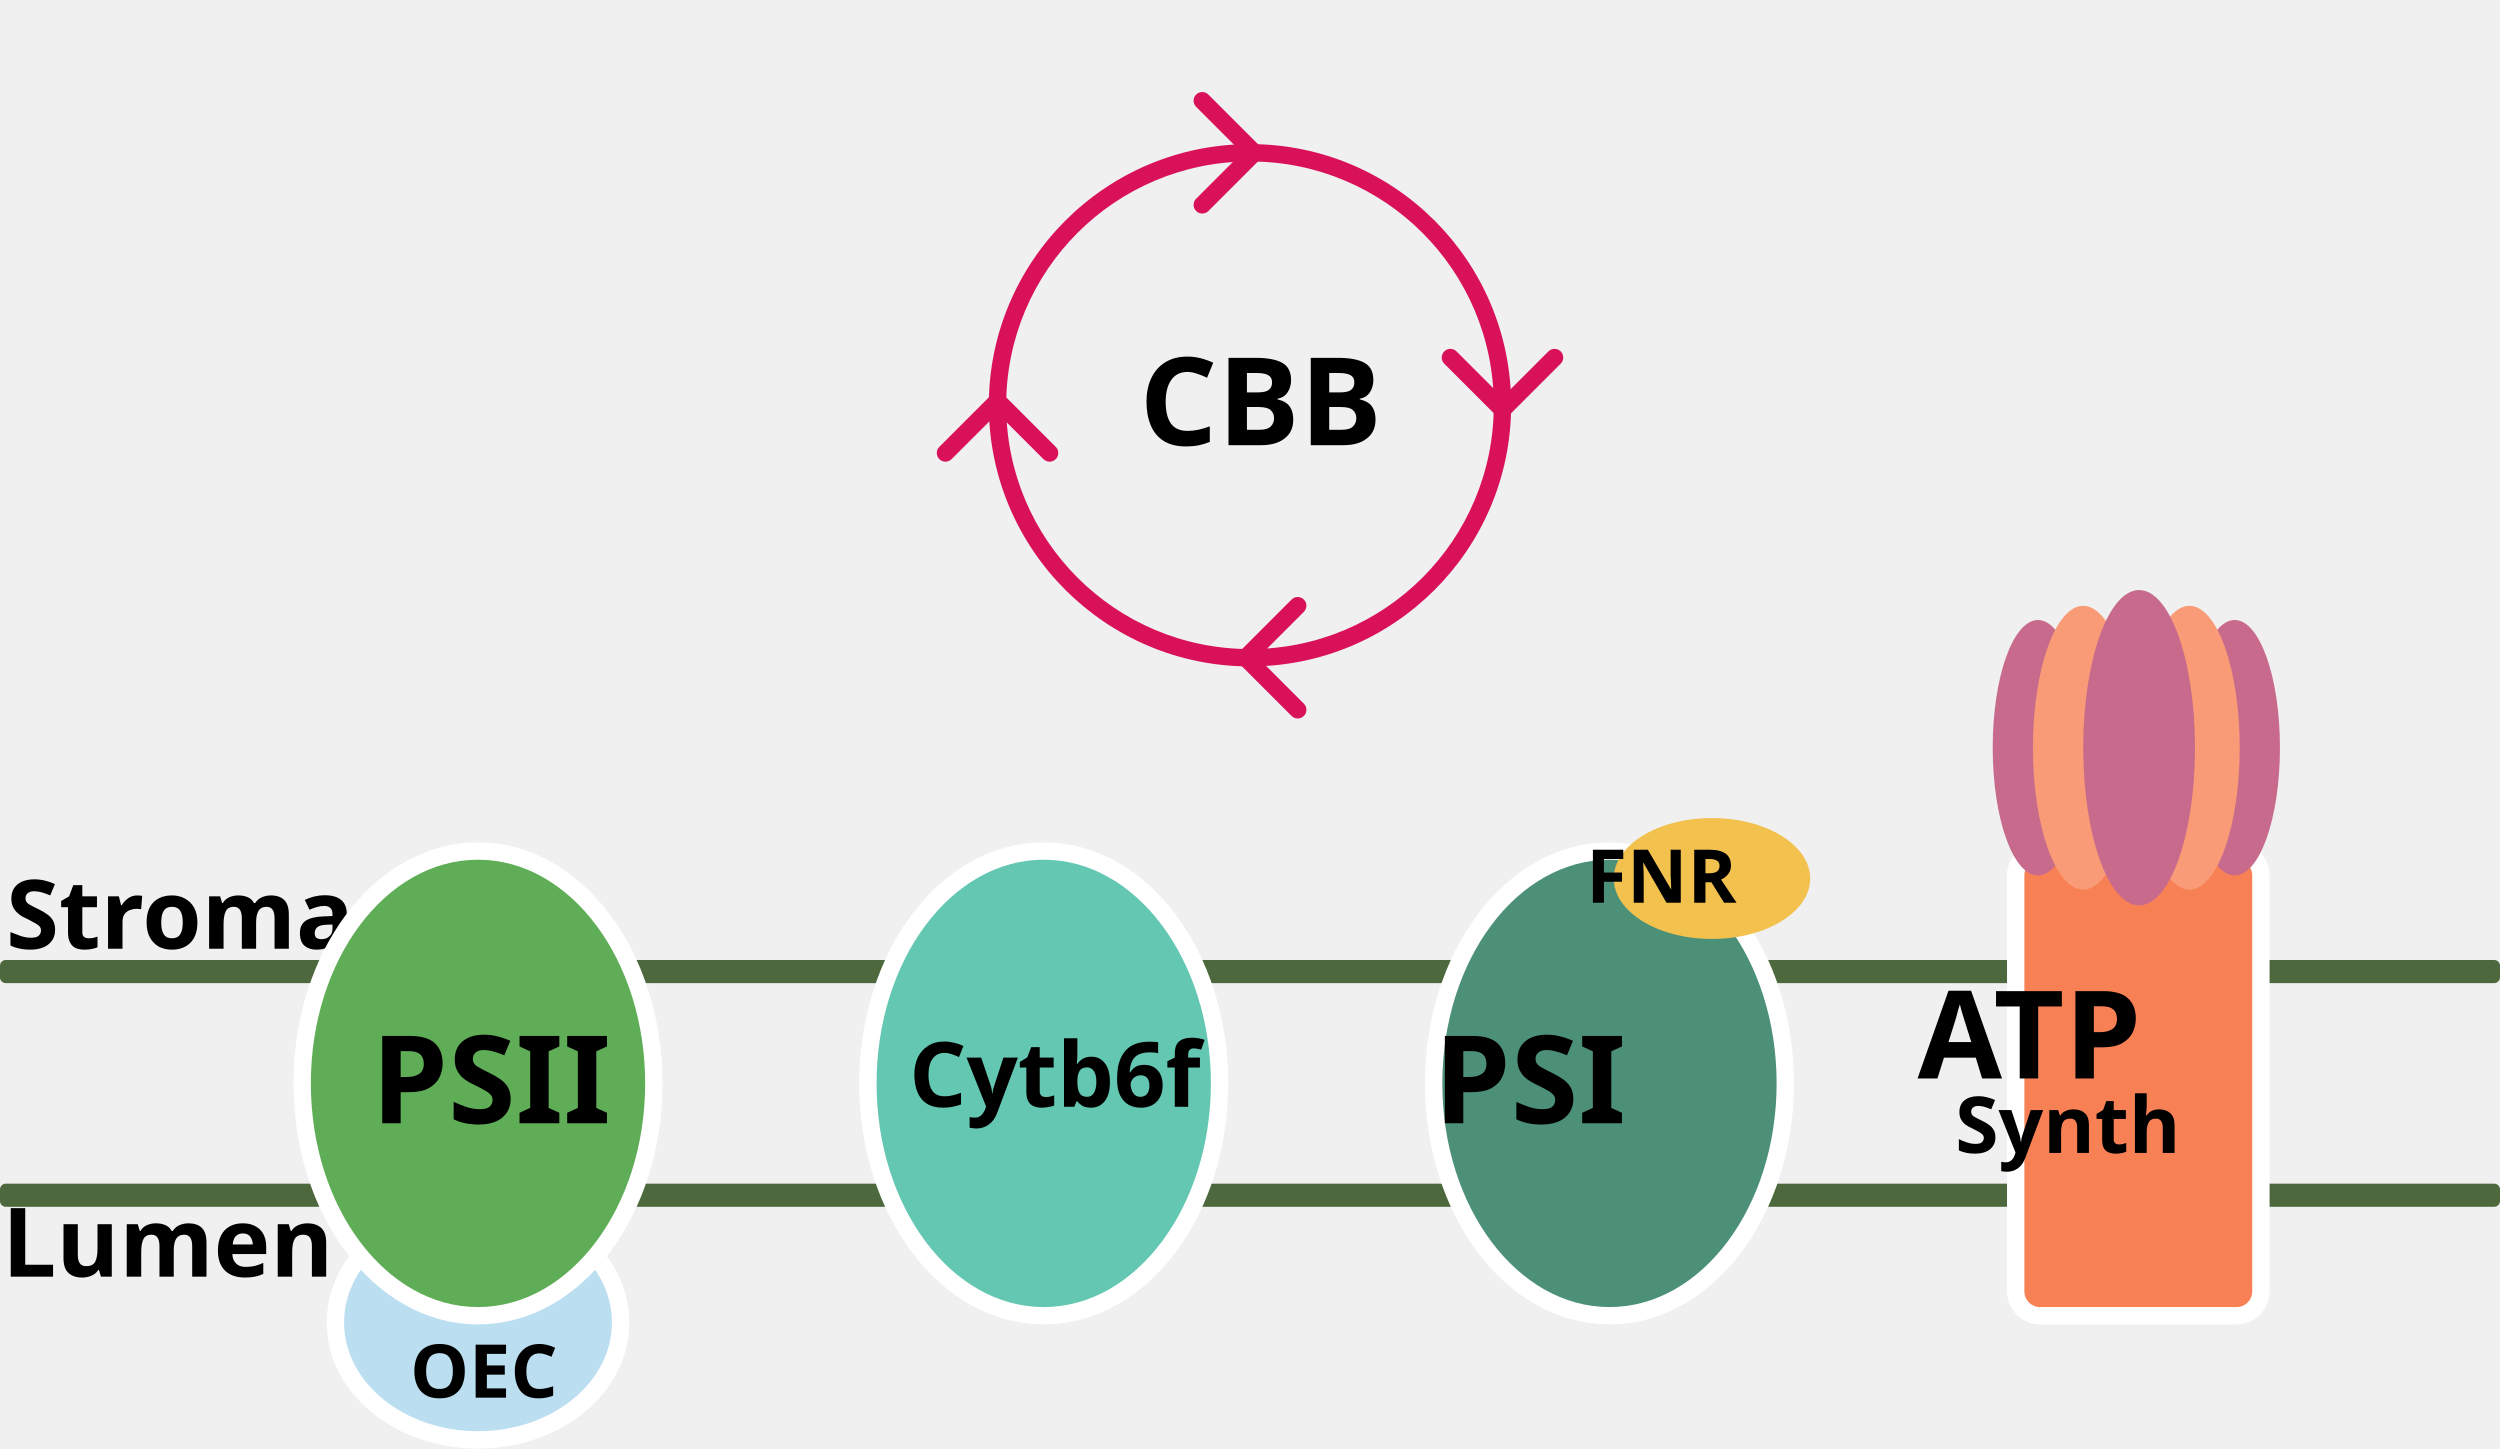
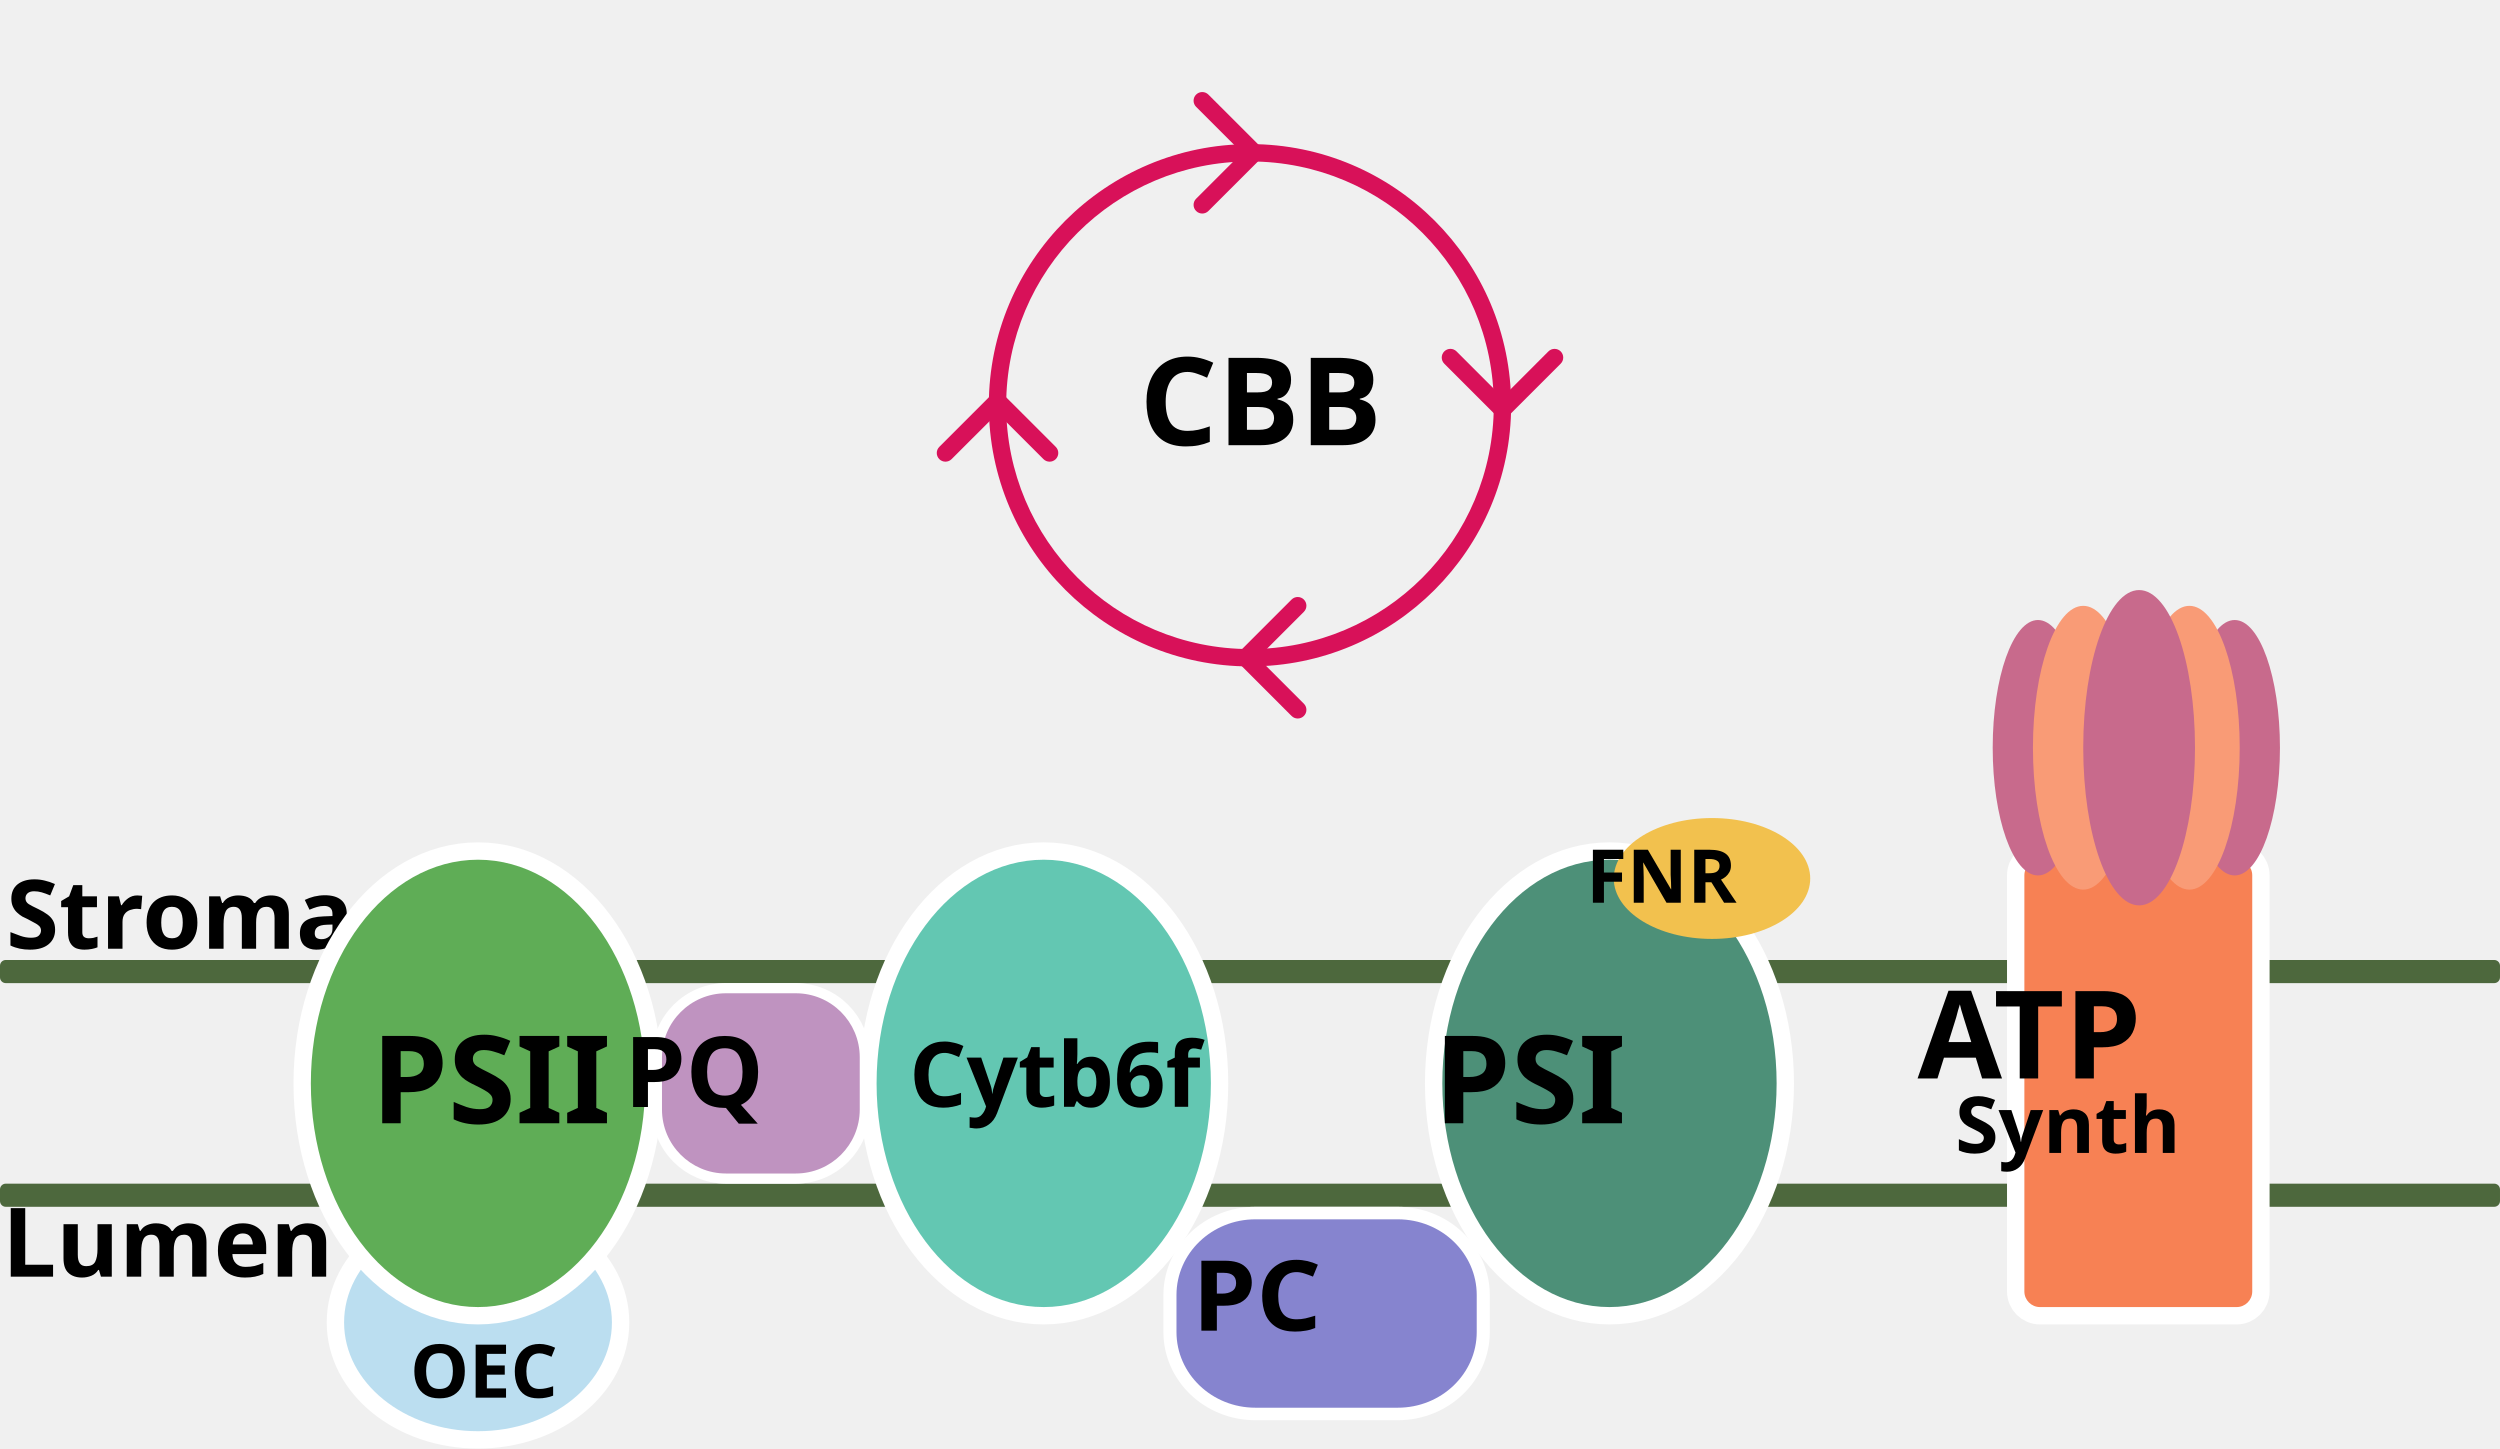
<svg xmlns="http://www.w3.org/2000/svg" width="216.048mm" height="125.184mm" viewBox="0 0 216.048 125.184" version="1.1" id="photosynthesis-scheme">
  <defs id="defs1" />
  <g id="g26" style="fill:#4d683d;fill-opacity:1" transform="translate(-3.269474,-25.23845)">
    <rect style="display:inline;opacity:1;fill:#4d683d;fill-opacity:1;stroke:none;stroke-width:1.446;stroke-linecap:round;stroke-linejoin:round;stroke-dashoffset:3.252;paint-order:markers stroke fill" id="rect1" width="216.048" height="2" x="3.269" y="108.199" rx="0.5" />
    <rect style="display:inline;opacity:1;fill:#4d683d;fill-opacity:1;stroke:none;stroke-width:1.446;stroke-linecap:round;stroke-linejoin:round;stroke-dashoffset:3.252;paint-order:markers stroke fill" id="rect43" width="216.048" height="2" x="3.269" y="127.529" rx="0.5" />
    <g id="g43" transform="translate(10.13317,25.58892)" style="fill:#000000;fill-opacity:1">
      <text xml:space="preserve" style="font-size:8.293px;line-height:1.05;font-family:'Source Sans 3';-inkscape-font-specification:'Source Sans 3, ';fill:#000000;fill-opacity:1;stroke-width:0.207" x="-6.334" y="81.641" id="text1-2">
        <tspan id="tspan1-7" style="font-weight:bold;fill:#000000;fill-opacity:1;stroke-width:0.207" x="-6.334" y="81.641">Stroma</tspan>
      </text>
      <text xml:space="preserve" style="font-size:8.293px;line-height:1.05;font-family:'Source Sans 3';-inkscape-font-specification:'Source Sans 3, ';fill:#000000;fill-opacity:1;stroke-width:0.207" x="-6.683" y="109.976" id="text1-2-3">
        <tspan id="tspan1-7-6" style="font-weight:bold;fill:#000000;fill-opacity:1;stroke-width:0.207" x="-6.683" y="109.976">Lumen</tspan>
      </text>
    </g>
  </g>
  <a id="scheme-oec" transform="translate(6.86365,23.87662)">
    <ellipse style="fill:#bbdef0;fill-opacity:1;stroke:#ffffff;stroke-width:3;stroke-linecap:round;stroke-linejoin:round;stroke-dasharray:none;stroke-dashoffset:3.252;stroke-opacity:1;paint-order:markers stroke fill" id="ellipse1-5" cx="34.445" cy="90.412" rx="11.573" ry="9.395" />
    <text xml:space="preserve" style="font-size:6.399px;line-height:1.05;font-family:'Source Sans 3';-inkscape-font-specification:'Source Sans 3, ';stroke-width:0.16" x="28.571" y="96.908" id="text1-35">
      <tspan id="tspan1-62" style="font-weight:bold;stroke-width:0.16" x="28.571" y="96.908">OEC</tspan>
    </text>
  </a>
  <a id="scheme-psii" transform="translate(6.863697,0.3504742)">
    <ellipse style="fill:#5fad56;fill-opacity:1;stroke:#ffffff;stroke-width:3;stroke-linecap:round;stroke-linejoin:round;stroke-dasharray:none;stroke-dashoffset:3.252;stroke-opacity:1;paint-order:markers stroke fill" id="ellipse1" cx="34.445" cy="93.275" rx="14.445" ry="19.33" />
    <text xml:space="preserve" style="font-size:10.583px;line-height:1.05;font-family:'Source Sans 3';-inkscape-font-specification:'Source Sans 3, ';stroke-width:0.265" x="25.216" y="96.725" id="text1">
      <tspan id="tspan1" style="font-weight:bold;stroke-width:0.265" x="25.216" y="96.725">PSII</tspan>
    </text>
  </a>
  <a id="scheme-cytb6f" transform="translate(6.863697,0.3504742)" style="stroke:#000000;stroke-opacity:0">
    <ellipse style="fill:#63c7b2;fill-opacity:1;stroke:#ffffff;stroke-width:3;stroke-linecap:round;stroke-linejoin:round;stroke-dasharray:none;stroke-dashoffset:3.252;stroke-opacity:1;paint-order:markers stroke fill" id="path1-2" cx="83.335" cy="93.275" rx="14.445" ry="19.33" />
    <text xml:space="preserve" style="font-size:7.789px;line-height:1.05;font-family:'Source Sans 3';-inkscape-font-specification:'Source Sans 3, ';stroke:#000000;stroke-width:0.195;stroke-opacity:0" x="71.704" y="95.296" id="text1-9">
      <tspan id="tspan1-1" style="font-weight:bold;stroke:#000000;stroke-width:0.195;stroke-opacity:0" x="71.704" y="95.296">Cytb6f</tspan>
    </text>
  </a>
  <a id="scheme-psi" transform="translate(6.863697,0.3504742)">
    <ellipse style="fill:#4d9078;fill-opacity:1;stroke:#ffffff;stroke-width:3;stroke-linecap:round;stroke-linejoin:round;stroke-dasharray:none;stroke-dashoffset:3.252;stroke-opacity:1;paint-order:markers stroke fill" id="path1-9" cx="132.225" cy="93.275" rx="14.445" ry="19.33" />
    <text xml:space="preserve" style="font-size:10.583px;line-height:1.05;font-family:'Source Sans 3';-inkscape-font-specification:'Source Sans 3, ';stroke-width:0.265" x="132.225" y="96.725" id="text1-3">
      <tspan id="tspan1-6" style="font-weight:bold;text-align:center;text-anchor:middle;stroke-width:0.265" x="132.225" y="96.725">PSI</tspan>
    </text>
  </a>
  <a id="scheme-atpsynth" transform="translate(6.863697,0.3504742)">
    <rect style="fill:#f78154;fill-opacity:1;stroke:#ffffff;stroke-width:3;stroke-linecap:round;stroke-linejoin:round;stroke-dasharray:none;stroke-dashoffset:3.252;stroke-opacity:1;paint-order:markers stroke fill" id="rect2" width="19.692" height="38.661" x="168.081" y="73.945" rx="1.35" />
    <g id="g8" transform="matrix(1.409766,0,0,1.409766,-175.9734,-39.24319)">
      <ellipse style="fill:#c86a8c;fill-opacity:1;stroke:none;stroke-width:1.056;stroke-linecap:round;stroke-linejoin:round;stroke-dashoffset:3.252;paint-order:markers stroke fill" id="path4-9-3" cx="256.943" cy="73.424" rx="2.775" ry="7.829" />
      <ellipse style="fill:#f99b76;fill-opacity:1;stroke:none;stroke-width:1.174;stroke-linecap:round;stroke-linejoin:round;stroke-dashoffset:3.252;paint-order:markers stroke fill" id="path4-9" cx="254.168" cy="73.424" rx="3.083" ry="8.698" />
      <ellipse style="fill:#c86a8c;fill-opacity:1;stroke:none;stroke-width:1.056;stroke-linecap:round;stroke-linejoin:round;stroke-dashoffset:3.252;paint-order:markers stroke fill" id="path4-9-3-2" cx="-244.884" cy="73.424" rx="2.775" ry="7.829" transform="scale(-1,1)" />
      <ellipse style="fill:#f99b76;fill-opacity:1;stroke:none;stroke-width:1.174;stroke-linecap:round;stroke-linejoin:round;stroke-dashoffset:3.252;paint-order:markers stroke fill" id="path4-9-2" cx="-247.659" cy="73.424" rx="3.083" ry="8.698" transform="scale(-1,1)" />
      <ellipse style="display:inline;opacity:1;fill:#c86a8c;fill-opacity:1;stroke:none;stroke-width:1.304;stroke-linecap:round;stroke-linejoin:round;stroke-dashoffset:3.252;paint-order:markers stroke fill" id="path4" cx="251.085" cy="73.424" rx="3.426" ry="9.665" />
    </g>
    <g id="g9" transform="translate(-4.453832,-22.03931)">
      <text xml:space="preserve" style="font-size:10.583px;line-height:1.05;font-family:'Source Sans 3';-inkscape-font-specification:'Source Sans 3, ';stroke-width:0.265" x="182.603" y="114.887" id="text1-3-3">
        <tspan id="tspan1-6-6" style="font-weight:bold;text-align:center;text-anchor:middle;stroke-width:0.265" x="182.603" y="114.887">ATP</tspan>
      </text>
      <text xml:space="preserve" style="font-size:6.782px;line-height:1.05;font-family:'Source Sans 3';-inkscape-font-specification:'Source Sans 3, ';stroke-width:0.17" x="182.462" y="121.326" id="text1-3-31">
        <tspan id="tspan1-6-9" style="font-weight:bold;text-align:center;text-anchor:middle;stroke-width:0.17" x="182.462" y="121.326">Synth</tspan>
      </text>
    </g>
  </a>
  <a id="scheme-cbb" transform="translate(0.6624589,8.303296)">
    <g id="path26">
      <path style="color:#000000;fill:#000000;fill-opacity:0;stroke-linecap:round;stroke-linejoin:bevel;-inkscape-stroke:none" d="M 129.18,26.72 A 21.82,21.82 0 0 1 107.361,48.539 21.82,21.82 0 0 1 85.541,26.72 21.82,21.82 0 0 1 107.361,4.9 21.82,21.82 0 0 1 129.18,26.72 Z" id="path37" />
      <path style="color:#000000;fill:#d81159;stroke-linecap:round;stroke-linejoin:bevel;-inkscape-stroke:none" d="m 107.361,4.15 c -12.456,0 -22.57,10.112 -22.57,22.568 0,12.456 10.114,22.57 22.57,22.57 12.456,0 22.568,-10.114 22.568,-22.57 0,-12.456 -10.112,-22.568 -22.568,-22.568 z m 0,1.5 c 11.645,0 21.068,9.423 21.068,21.068 0,11.645 -9.423,21.07 -21.068,21.07 -11.645,0 -21.07,-9.425 -21.07,-21.07 0,-11.645 9.425,-21.068 21.07,-21.068 z" id="path38" />
      <g id="g33">
        <path style="color:#000000;fill:#d81159;stroke-linecap:round;-inkscape-stroke:none" d="m 124.68,21.844 a 0.75,0.75 0 0 0 -0.529,0.221 0.75,0.75 0 0 0 0,1.061 l 5.029,5.029 5.031,-5.029 a 0.75,0.75 0 0 0 0,-1.061 0.75,0.75 0 0 0 -1.061,0 l -3.971,3.971 -3.969,-3.971 a 0.75,0.75 0 0 0 -0.531,-0.221 z" id="path36" />
        <path style="color:#000000;fill:#d81159;stroke-linecap:round;-inkscape-stroke:none" d="m 102.705,-0.131 a 0.75,0.75 0 0 0 0,1.061 l 3.971,3.969 -3.971,3.971 a 0.75,0.75 0 0 0 0,1.061 0.75,0.75 0 0 0 1.061,0 l 5.031,-5.029 -5.031,-5.031 a 0.75,0.75 0 0 0 -1.061,0 z" id="path35" />
        <path style="color:#000000;fill:#d81159;stroke-linecap:round;-inkscape-stroke:none" d="m 85.541,25.283 -5.029,5.031 a 0.75,0.75 0 0 0 0,1.061 0.75,0.75 0 0 0 1.061,0 l 3.971,-3.969 3.969,3.969 a 0.75,0.75 0 0 0 1.061,0 0.75,0.75 0 0 0 0,-1.061 z" id="path34" />
        <path style="color:#000000;fill:#d81159;stroke-linecap:round;-inkscape-stroke:none" d="m 111.486,43.289 a 0.75,0.75 0 0 0 -0.531,0.219 l -5.029,5.031 5.029,5.031 a 0.75,0.75 0 0 0 1.061,0 0.75,0.75 0 0 0 0,-1.062 l -3.969,-3.969 3.969,-3.969 a 0.75,0.75 0 0 0 0,-1.062 0.75,0.75 0 0 0 -0.529,-0.219 z" id="path33" />
      </g>
    </g>
    <text xml:space="preserve" style="font-size:10.583px;line-height:1.05;font-family:'Source Sans 3';-inkscape-font-specification:'Source Sans 3, ';stroke:none;stroke-width:1.5;stroke-dasharray:none" x="97.809" y="30.17" id="text1-6">
      <tspan id="tspan1-10" style="font-weight:bold;stroke:none;stroke-width:1.5;stroke-dasharray:none" x="97.809" y="30.17">CBB</tspan>
    </text>
  </a>
  <a id="scheme-fnr" transform="translate(1.219827,8.891811)">
    <ellipse style="fill:#f2c14e;fill-opacity:1;stroke:none;stroke-width:1.256;stroke-linecap:round;stroke-linejoin:round;stroke-dashoffset:3.252;stroke-opacity:1;paint-order:markers stroke fill" id="path27" ry="5.223" rx="8.489" cy="67.026" cx="146.729" />
    <text xml:space="preserve" style="font-size:6.429px;line-height:1.05;font-family:'Source Sans 3';-inkscape-font-specification:'Source Sans 3, ';stroke-width:0.161" x="146.54" y="69.122" id="text1-3-0">
      <tspan id="tspan1-6-61" style="font-weight:bold;text-align:center;text-anchor:middle;stroke-width:0.161" x="146.54" y="69.122">FNR</tspan>
    </text>
  </a>
+   <a id="scheme-pq" transform="translate(20.08828,-54.21988)">
+     <rect style="fill:#bf93c0;fill-opacity:1;stroke:#ffffff;stroke-width:1.754;stroke-linejoin:round;stroke-opacity:1;paint-order:markers stroke fill" id="rect3" width="17.091" height="15.576" x="37.12" y="140.057" rx="5.53" />
+     <text xml:space="preserve" style="font-size:8.467px;line-height:1.05;font-family:'Source Sans 3';-inkscape-font-specification:'Source Sans 3, ';stroke-width:0.265" x="45.39" y="149.886" id="text2">
+       <tspan style="font-weight:bold;font-size:8.467px;text-align:center;text-anchor:middle;stroke-width:0.265" x="45.39" y="149.886" id="tspan3">PQ</tspan>
+     </text>
+   </a>
+   <a id="scheme-pc" transform="matrix(1.043665,0,0,1,66.98444,-34.88958)">
+     <rect style="fill:#8684cf;fill-opacity:1;stroke:#ffffff;stroke-width:2.163;stroke-linejoin:round;stroke-opacity:1;paint-order:markers stroke fill" id="rect4" width="24.861" height="16.281" x="33.235" y="140.262" rx="6.539" />
+     <text xml:space="preserve" style="font-size:8.467px;line-height:1.05;font-family:'Source Sans 3';-inkscape-font-specification:'Source Sans 3, ';stroke-width:0.265" x="45.39" y="149.886" id="text4">
+       <tspan style="font-weight:bold;font-size:8.467px;text-align:center;text-anchor:middle;stroke-width:0.265" x="45.39" y="149.886" id="tspan4">PC</tspan>
+     </text>
+   </a>
</svg>
